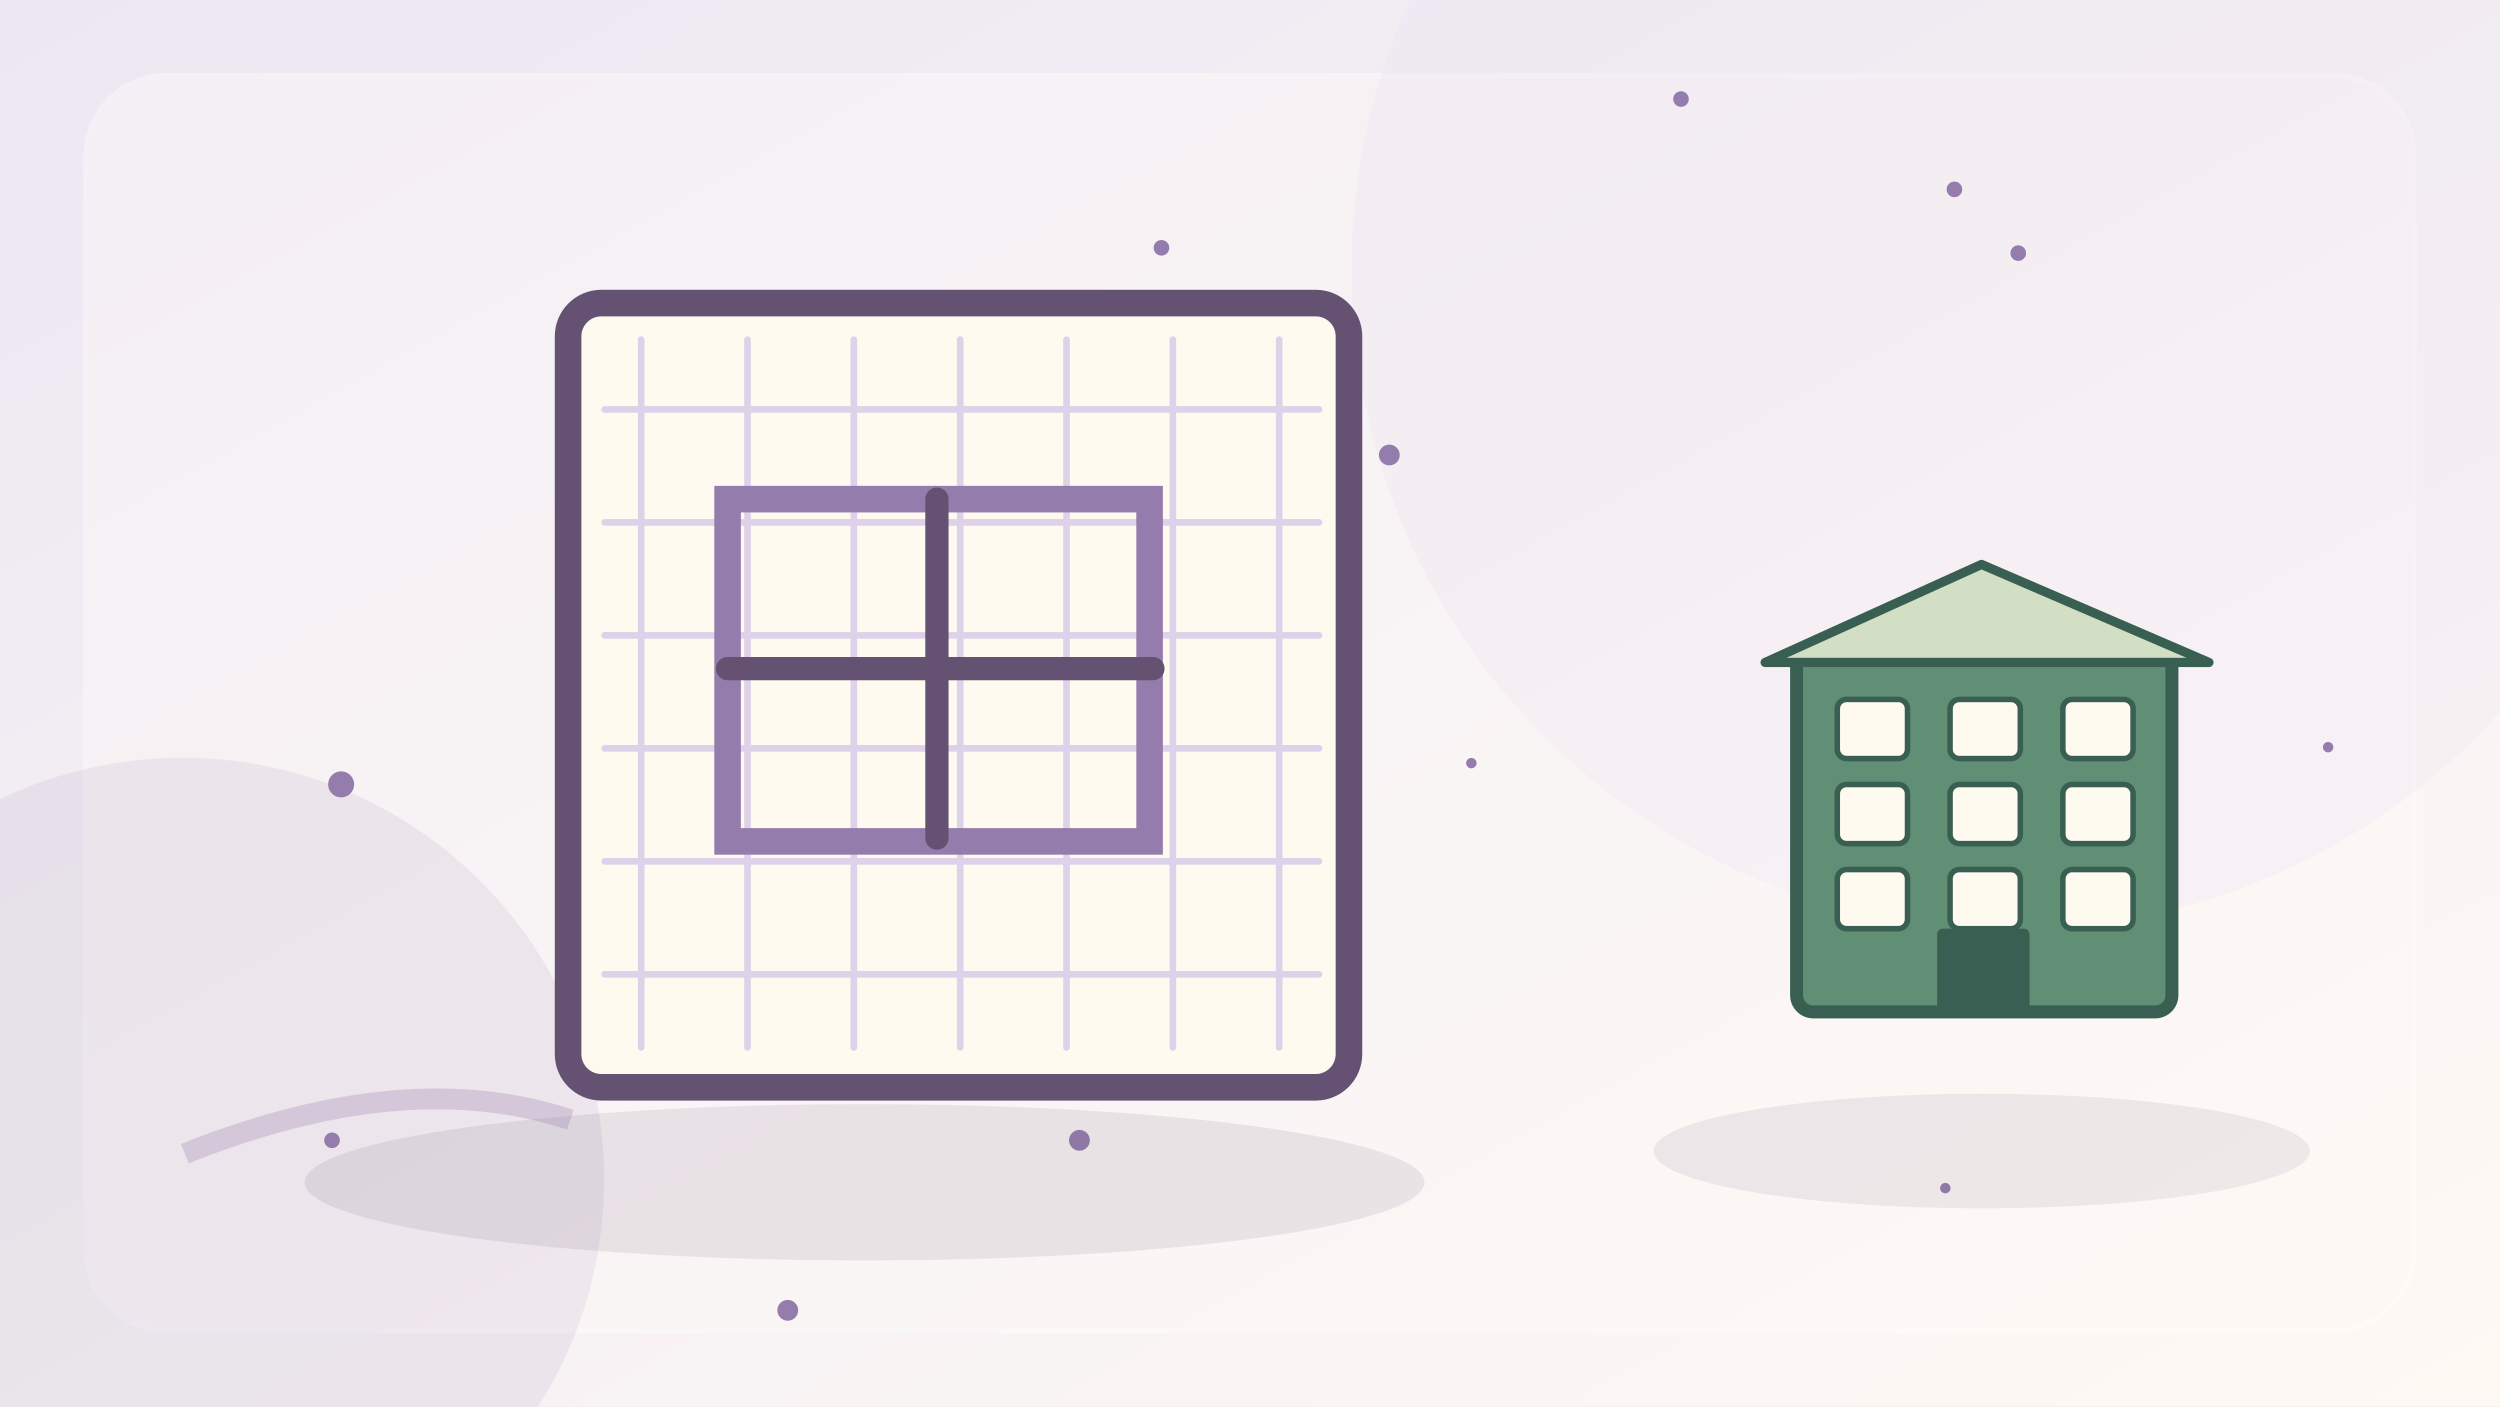
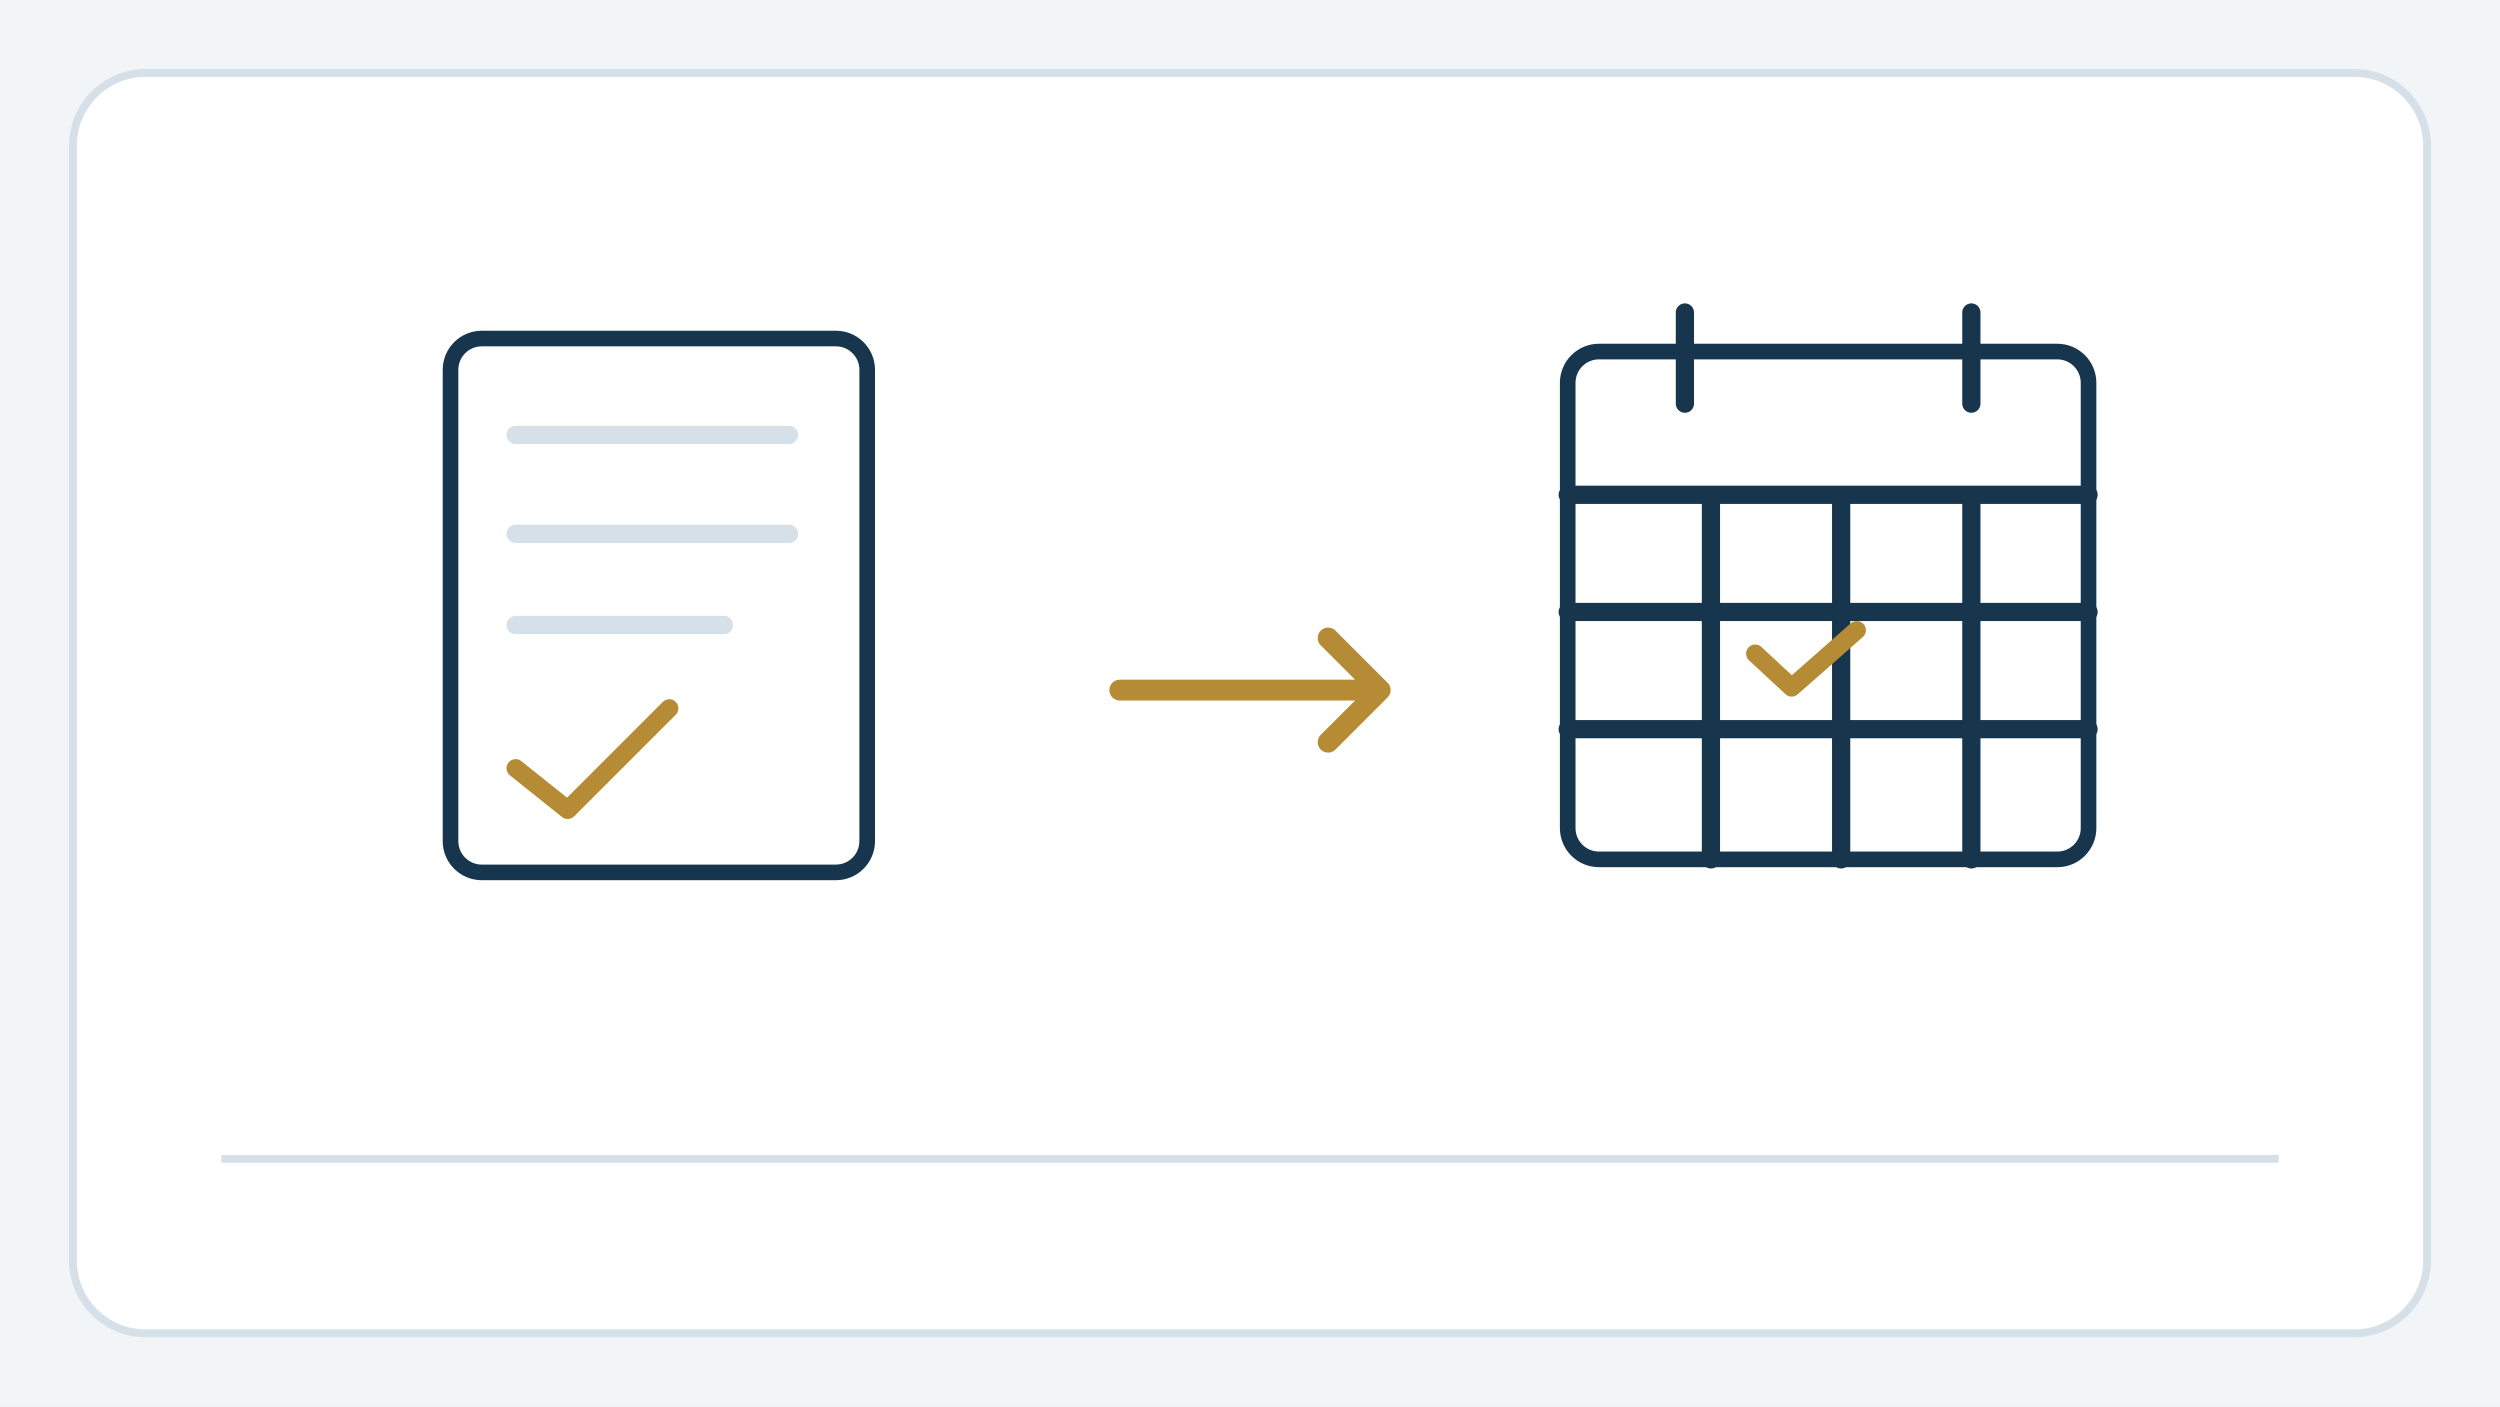
- <svg xmlns="http://www.w3.org/2000/svg" width="960" height="540" viewBox="0 0 960 540" role="img" aria-label="Autorska ilustracja: Przeglądy i utrzymanie">
-   <defs>
-     <linearGradient id="background" x1="0" y1="0" x2="1" y2="1">
-       <stop offset="0" stop-color="#ece8f3" />
-       <stop offset="1" stop-color="#fff9f4" />
-     </linearGradient>
-   </defs>
-   <rect width="960" height="540" fill="url(#background)" />
-   <rect x="33" y="29" width="894" height="482" rx="31" fill="#fffaf7" opacity=".35" stroke="#fff" stroke-width="2" />
-   <circle cx="772" cy="104" r="253" fill="#ddd2e9" opacity=".16" />
-   <circle cx="70" cy="453" r="162" fill="#947dac" opacity=".12" />
-   <circle cx="715.5" cy="288.96" r="3" fill="#947dac" stroke="none" stroke-width="4" />
-   <circle cx="533.5" cy="174.72" r="4" fill="#947dac" stroke="none" stroke-width="4" />
-   <circle cx="127.5" cy="437.88" r="3" fill="#947dac" stroke="none" stroke-width="4" />
-   <circle cx="894" cy="286.92" r="2" fill="#947dac" stroke="none" stroke-width="4" />
-   <circle cx="750.5" cy="72.72" r="3" fill="#947dac" stroke="none" stroke-width="4" />
-   <circle cx="565" cy="293.04" r="2" fill="#947dac" stroke="none" stroke-width="4" />
-   <circle cx="747" cy="456.24" r="2" fill="#947dac" stroke="none" stroke-width="4" />
-   <circle cx="414.5" cy="437.88" r="4" fill="#947dac" stroke="none" stroke-width="4" />
-   <circle cx="302.5" cy="503.16" r="4" fill="#947dac" stroke="none" stroke-width="4" />
-   <circle cx="827.5" cy="301.2" r="3" fill="#947dac" stroke="none" stroke-width="4" />
-   <circle cx="775" cy="97.2" r="3" fill="#947dac" stroke="none" stroke-width="4" />
-   <circle cx="645.5" cy="38.04" r="3" fill="#947dac" stroke="none" stroke-width="4" />
-   <circle cx="131" cy="301.2" r="5" fill="#947dac" stroke="none" stroke-width="4" />
-   <circle cx="460" cy="364.44" r="3" fill="#947dac" stroke="none" stroke-width="4" />
-   <circle cx="446" cy="95.16" r="3" fill="#947dac" stroke="none" stroke-width="4" />
-   <ellipse cx="332" cy="454" rx="215" ry="30" fill="#655172" opacity=".12" />
-   <ellipse cx="761" cy="442" rx="126" ry="22" fill="#655172" opacity=".10" />
-   <g transform="translate(162 73) scale(1.276)">
-     <rect x="44" y="34" width="235" height="236" rx="10" fill="#fffaf0" stroke="#655172" stroke-width="8" />
-     <path d="M55 66L270 66" stroke="#ddd2e9" stroke-width="2" stroke-linecap="round" fill="none" />
-     <path d="M55 100L270 100" stroke="#ddd2e9" stroke-width="2" stroke-linecap="round" fill="none" />
-     <path d="M55 134L270 134" stroke="#ddd2e9" stroke-width="2" stroke-linecap="round" fill="none" />
-     <path d="M55 168L270 168" stroke="#ddd2e9" stroke-width="2" stroke-linecap="round" fill="none" />
-     <path d="M55 202L270 202" stroke="#ddd2e9" stroke-width="2" stroke-linecap="round" fill="none" />
-     <path d="M55 236L270 236" stroke="#ddd2e9" stroke-width="2" stroke-linecap="round" fill="none" />
-     <path d="M66 45L66 258" stroke="#ddd2e9" stroke-width="2" stroke-linecap="round" fill="none" />
-     <path d="M98 45L98 258" stroke="#ddd2e9" stroke-width="2" stroke-linecap="round" fill="none" />
-     <path d="M130 45L130 258" stroke="#ddd2e9" stroke-width="2" stroke-linecap="round" fill="none" />
-     <path d="M162 45L162 258" stroke="#ddd2e9" stroke-width="2" stroke-linecap="round" fill="none" />
-     <path d="M194 45L194 258" stroke="#ddd2e9" stroke-width="2" stroke-linecap="round" fill="none" />
-     <path d="M226 45L226 258" stroke="#ddd2e9" stroke-width="2" stroke-linecap="round" fill="none" />
-     <path d="M258 45L258 258" stroke="#ddd2e9" stroke-width="2" stroke-linecap="round" fill="none" />
-     <rect x="92" y="93" width="127" height="103" rx="0" fill="none" stroke="#947dac" stroke-width="8" />
-     <path d="M155 93L155 195" stroke="#655172" stroke-width="7" stroke-linecap="round" fill="none" />
-     <path d="M92 144L220 144" stroke="#655172" stroke-width="7" stroke-linecap="round" fill="none" />
+ <svg xmlns="http://www.w3.org/2000/svg" width="960" height="540" viewBox="0 0 960 540" role="img" aria-label="Przeglądy i utrzymanie — dokument i kalendarz">
+   <rect width="960" height="540" fill="#f1f5f8" />
+   <rect x="28" y="28" width="904" height="484" rx="28" fill="#fff" stroke="#d6e0e8" stroke-width="3" />
+   <g transform="translate(93 85)">
+     <rect x="80" y="45" width="160" height="205" rx="12" fill="#fff" stroke="#17364d" stroke-width="6" />
+     <path d="M105 82H210 M105 120H210 M105 155H185" fill="none" stroke="#d6e0e8" stroke-width="7" stroke-linecap="round" stroke-linejoin="round" />
+     <path d="M105 210L125 226L164 187" fill="none" stroke="#b68b36" stroke-width="7" stroke-linecap="round" stroke-linejoin="round" />
  </g>
-   <g transform="translate(648 199) scale(0.710)">
-     <rect x="59" y="71" width="203" height="196" rx="9" fill="#618f75" stroke="#395f52" stroke-width="7" />
-     <path d="M42 78L159 25 282 78Z" fill="#d2dfc5" stroke="#395f52" stroke-width="5" stroke-linejoin="round" stroke-linecap="round" />
-     <rect x="81" y="98" width="38" height="32" rx="5" fill="#fffaf0" stroke="#395f52" stroke-width="3" />
-     <rect x="142" y="98" width="38" height="32" rx="5" fill="#fffaf0" stroke="#395f52" stroke-width="3" />
-     <rect x="203" y="98" width="38" height="32" rx="5" fill="#fffaf0" stroke="#395f52" stroke-width="3" />
-     <rect x="81" y="144" width="38" height="32" rx="5" fill="#fffaf0" stroke="#395f52" stroke-width="3" />
-     <rect x="142" y="144" width="38" height="32" rx="5" fill="#fffaf0" stroke="#395f52" stroke-width="3" />
-     <rect x="203" y="144" width="38" height="32" rx="5" fill="#fffaf0" stroke="#395f52" stroke-width="3" />
-     <rect x="81" y="190" width="38" height="32" rx="5" fill="#fffaf0" stroke="#395f52" stroke-width="3" />
-     <rect x="142" y="190" width="38" height="32" rx="5" fill="#fffaf0" stroke="#395f52" stroke-width="3" />
-     <rect x="203" y="190" width="38" height="32" rx="5" fill="#fffaf0" stroke="#395f52" stroke-width="3" />
-     <rect x="135" y="222" width="50" height="45" rx="3" fill="#395f52" stroke="none" stroke-width="4" />
+   <g transform="translate(542 85)">
+     <rect x="60" y="50" width="200" height="195" rx="12" fill="#fff" stroke="#17364d" stroke-width="6" />
+     <path d="M60 105H260 M115 105V245 M165 105V245 M215 105V245 M60 150H260 M60 195H260 M105 35V70 M215 35V70" fill="none" stroke="#17364d" stroke-width="7" stroke-linecap="round" stroke-linejoin="round" />
+     <path d="M132 166L146 179L171 157" fill="none" stroke="#b68b36" stroke-width="7" stroke-linecap="round" stroke-linejoin="round" />
  </g>
-   <path d="M71 443q85-34 148-13" fill="none" stroke="#947dac" opacity=".29" stroke-width="8" />
+   <path d="M430 265H530 M510 245L530 265L510 285" fill="none" stroke="#b68b36" stroke-width="8" stroke-linecap="round" stroke-linejoin="round" />
+   <path d="M85 445H875" fill="none" stroke="#d6e0e8" stroke-width="3" />
</svg>
